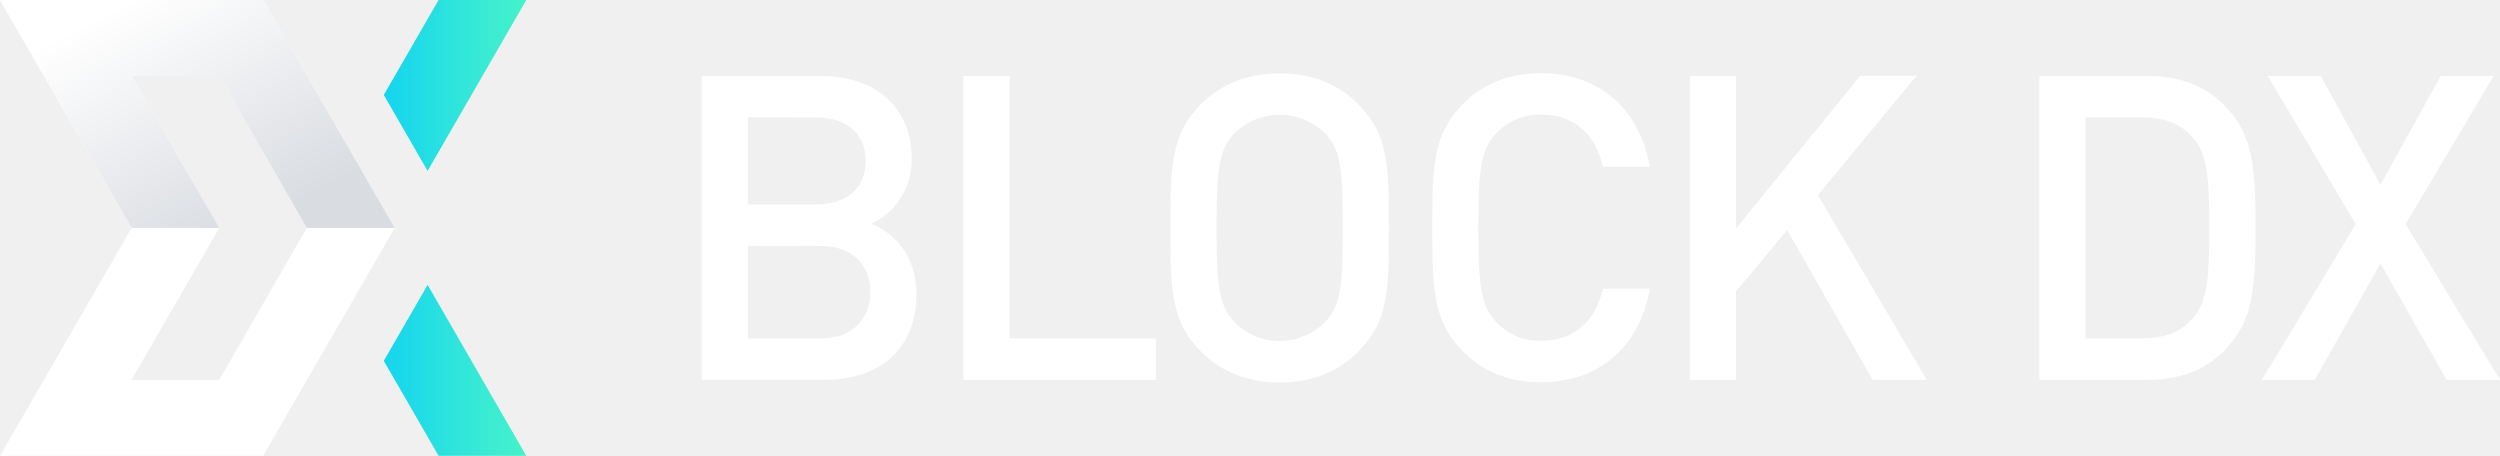
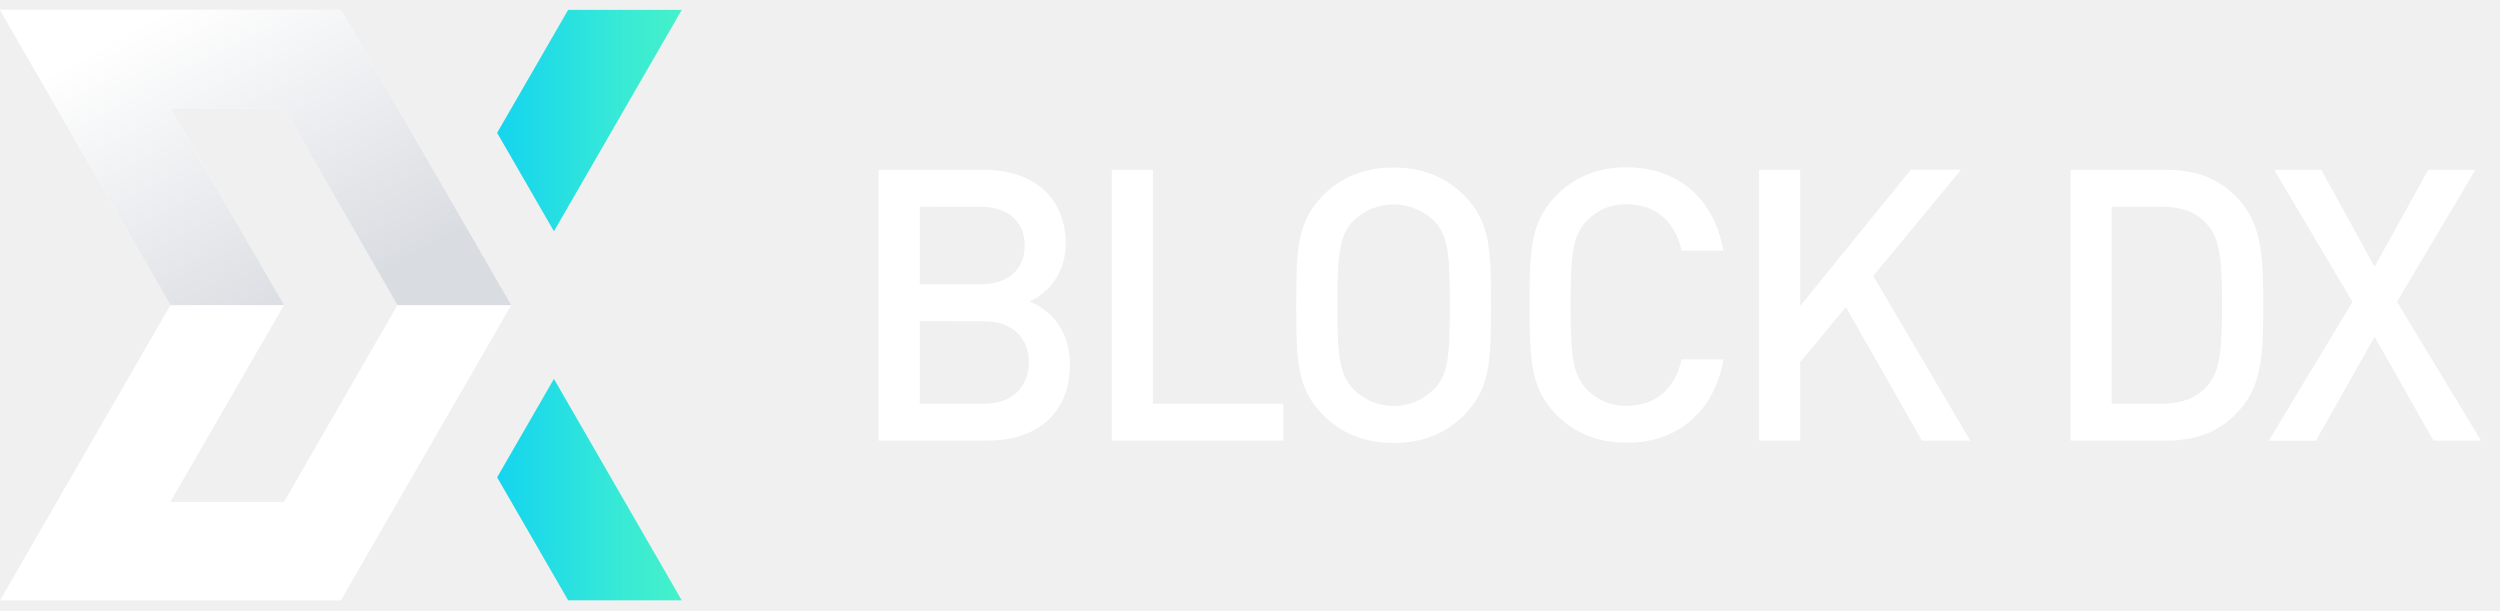
- <svg xmlns="http://www.w3.org/2000/svg" id="ART" viewBox="0 0 646.2 117.82">
+ <svg xmlns="http://www.w3.org/2000/svg" width="127" height="31" viewBox="0 0 127 31" fill="none">
+   <g clip-path="url(#clip0_2_492)">
+     <path d="M17.315 0.5H0L8.657 15.5L0 30.5H17.315L25.972 15.5L17.315 0.5ZM14.427 25.499H8.652L14.427 15.5L8.655 5.501H14.427L20.189 15.5L14.427 25.499Z" fill="white" />
+     <path d="M25.973 15.5L17.316 0.5H0.001L8.658 15.5H14.431L8.653 5.501H14.426L20.188 15.5H25.973Z" fill="url(#paint0_linear_2_492)" />
+     <path d="M25.255 6.749L28.863 0.5H34.635L28.14 11.749L25.255 6.749ZM25.255 24.249L28.863 30.497H34.633L28.14 19.248L25.255 24.249Z" fill="url(#paint1_linear_2_492)" />
+     <path d="M49.987 8.626C52.537 8.626 54.141 10.074 54.141 12.393C54.141 13.88 53.213 14.943 52.287 15.311C53.35 15.736 54.353 16.759 54.353 18.498C54.353 21.029 52.633 22.381 50.199 22.381H44.635V8.626H49.987ZM46.723 10.5V14.442H49.814C51.147 14.442 52.056 13.742 52.056 12.472C52.056 11.202 51.148 10.502 49.814 10.502L46.723 10.5ZM46.723 16.316V20.509H50.007C51.455 20.509 52.267 19.621 52.267 18.407C52.267 17.194 51.457 16.321 50.007 16.321L46.723 16.316Z" fill="white" />
+     <path d="M58.565 20.509H65.192V22.383H56.479V8.626H58.567L58.565 20.509Z" fill="white" />
+     <path d="M74.352 9.901C75.704 11.253 75.742 12.626 75.742 15.505C75.742 18.384 75.704 19.756 74.352 21.11C73.463 21.997 72.304 22.5 70.796 22.5C69.288 22.5 68.131 21.997 67.241 21.11C65.889 19.757 65.851 18.384 65.851 15.505C65.851 12.626 65.889 11.255 67.241 9.901C68.129 9.013 69.288 8.511 70.796 8.511C72.304 8.511 73.462 9.013 74.352 9.901ZM68.747 11.214C68.071 11.948 67.936 12.78 67.936 15.504C67.936 18.227 68.071 19.039 68.747 19.773C69.016 20.043 69.335 20.257 69.687 20.403C70.038 20.549 70.415 20.624 70.795 20.624C71.176 20.624 71.553 20.549 71.904 20.403C72.256 20.257 72.575 20.043 72.844 19.773C73.544 19.059 73.654 18.227 73.654 15.504C73.654 12.78 73.539 11.929 72.844 11.214C72.295 10.682 71.56 10.384 70.795 10.384C70.031 10.384 69.296 10.682 68.747 11.214Z" fill="white" />
+     <path d="M87.548 12.735H85.427C85.119 11.325 84.171 10.377 82.644 10.377C82.266 10.365 81.891 10.432 81.541 10.575C81.192 10.719 80.876 10.934 80.616 11.207C79.915 11.941 79.786 12.773 79.786 15.496C79.786 18.22 79.921 19.052 80.616 19.785C80.876 20.059 81.192 20.274 81.541 20.418C81.891 20.561 82.266 20.628 82.644 20.616C84.169 20.616 85.117 19.668 85.427 18.258H87.553C87.07 20.983 85.157 22.489 82.649 22.489C81.141 22.489 79.984 21.987 79.094 21.099C77.761 19.747 77.704 18.374 77.704 15.495C77.704 12.616 77.761 11.244 79.094 9.891C79.982 9.003 81.141 8.5 82.649 8.5C85.171 8.511 87.066 10.018 87.548 12.735Z" fill="white" />
+     <path d="M95.161 14.017L100.087 22.383H97.635L93.772 15.602L91.451 18.384V22.384H89.365V8.626H91.451V15.537L97.073 8.621H99.623L95.161 14.017Z" fill="white" />
+     <path d="M110.019 8.626C111.738 8.626 112.956 9.167 113.922 10.365C114.928 11.602 114.973 13.302 114.973 15.505C114.973 17.708 114.935 19.409 113.922 20.645C112.956 21.843 111.738 22.384 110.019 22.384H105.189V8.626H110.019ZM107.274 10.5V20.509H109.787C110.773 20.509 111.565 20.258 112.145 19.581C112.821 18.828 112.879 17.552 112.879 15.504C112.879 13.454 112.821 12.176 112.145 11.426C111.565 10.75 110.773 10.498 109.787 10.498L107.274 10.5Z" fill="white" />
+     <path d="M121.767 15.33L126.036 22.383H123.621L120.628 17.113L117.651 22.388H115.255L119.506 15.335L115.527 8.626H117.922L120.628 13.554L123.353 8.628H125.749L121.767 15.33Z" fill="white" />
+   </g>
  <defs>
-     <style>.cls-1{fill:#fff;}.cls-2{fill:url(#linear-gradient);}.cls-3{fill:url(#linear-gradient-2);}</style>
-     <linearGradient id="linear-gradient" x1="122.89" y1="117.08" x2="91.66" y2="58.04" gradientUnits="userSpaceOnUse">
-       <stop offset="0" stop-color="#d9dce1" />
-       <stop offset="1" stop-color="#fff" />
+     <linearGradient id="paint0_linear_2_492" x1="16.85" y1="15.312" x2="8.898" y2="0.278" gradientUnits="userSpaceOnUse">
+       <stop stop-color="#D9DCE1" />
+       <stop offset="1" stop-color="white" />
    </linearGradient>
-     <linearGradient id="linear-gradient-2" x1="142.25" y1="117.82" x2="198.22" y2="117.82" gradientUnits="userSpaceOnUse">
-       <stop offset="0" stop-color="#00c9ff" />
-       <stop offset="0.1" stop-color="#09cef8" />
-       <stop offset="0.7" stop-color="#39ead4" />
-       <stop offset="1" stop-color="#4bf5c6" />
+     <linearGradient id="paint1_linear_2_492" x1="21.782" y1="15.5" x2="36.033" y2="15.5" gradientUnits="userSpaceOnUse">
+       <stop stop-color="#00C9FF" />
+       <stop offset="0.1" stop-color="#09CEF8" />
+       <stop offset="0.7" stop-color="#39EAD4" />
+       <stop offset="1" stop-color="#4BF5C6" />
    </linearGradient>
+     <clipPath id="clip0_2_492">
+       <rect width="126.036" height="30" fill="white" transform="translate(0 0.5)" />
+     </clipPath>
  </defs>
-   <path class="cls-1" d="M124.71,58.91h-68l34,58.91-34,58.91h68l34-58.91Zm-11.34,98.18H90.69l22.68-39.27L90.7,78.55h22.67L136,117.82Z" transform="translate(-56.69 -58.91)" />
-   <path class="cls-2" d="M158.72,117.82l-34-58.91h-68l34,58.91h22.67L90.7,78.55h22.67L136,117.82Z" transform="translate(-56.69 -58.91)" />
-   <path class="cls-3" d="M155.89,83.45l14.17-24.54h22.67l-25.51,44.18Zm0,68.73,14.17,24.54h22.66l-25.5-44.18Z" transform="translate(-56.69 -58.91)" />
-   <path class="cls-1" d="M268.64,78.54c14.56,0,23.72,8.27,23.72,21.51,0,8.49-5.3,14.56-10.59,16.66,6.07,2.43,11.8,8.27,11.8,18.2,0,14.45-9.82,22.17-23.72,22.17H238.08V78.54ZM250,89.24v22.51h17.65c7.61,0,12.8-4,12.8-11.25s-5.18-11.25-12.8-11.25Zm0,33.21v23.94h18.75c8.27,0,12.91-5.07,12.91-12s-4.63-11.91-12.91-11.91Z" transform="translate(-56.69 -58.91)" />
-   <path class="cls-1" d="M317.62,146.39h37.84v10.7H305.71V78.54h11.92Z" transform="translate(-56.69 -58.91)" />
-   <path class="cls-1" d="M407.76,85.82c7.72,7.72,7.94,15.56,7.94,32s-.22,24.27-7.94,32c-5.07,5.07-11.69,7.94-20.3,7.94s-15.22-2.87-20.3-7.94c-7.72-7.72-7.94-15.56-7.94-32s.22-24.27,7.94-32c5.07-5.07,11.69-7.94,20.3-7.94S402.68,80.75,407.76,85.82Zm-32,7.5c-3.86,4.19-4.63,8.94-4.63,24.49s.77,20.19,4.63,24.38a16.51,16.51,0,0,0,23.39,0c4-4.08,4.63-8.83,4.63-24.38s-.66-20.41-4.63-24.49a16.79,16.79,0,0,0-23.39,0Z" transform="translate(-56.69 -58.91)" />
-   <path class="cls-1" d="M483.11,102H471c-1.76-8.05-7.17-13.46-15.89-13.46a15.29,15.29,0,0,0-11.58,4.74c-4,4.19-4.74,8.94-4.74,24.49s.77,20.3,4.74,24.49a15.29,15.29,0,0,0,11.58,4.74c8.71,0,14.12-5.41,15.89-13.46h12.14c-2.76,15.56-13.68,24.16-28,24.16-8.61,0-15.22-2.87-20.3-7.94-7.61-7.72-7.94-15.56-7.94-32s.33-24.27,7.94-32c5.07-5.07,11.69-7.94,20.3-7.94C469.54,77.88,480.36,86.49,483.11,102Z" transform="translate(-56.69 -58.91)" />
-   <path class="cls-1" d="M526.58,109.32l28.13,47.77h-14l-22.06-38.72L505.4,134.26v22.84H493.49V78.54H505.4V118l32.1-39.49h14.56Z" transform="translate(-56.69 -58.91)" />
-   <path class="cls-1" d="M611.42,78.54c9.82,0,16.77,3.09,22.29,9.93,5.74,7.06,6,16.77,6,29.35s-.22,22.29-6,29.35c-5.52,6.84-12.47,9.93-22.29,9.93H583.84V78.54Zm-15.67,10.7v57.15H610.1c5.63,0,10.15-1.43,13.46-5.3,3.86-4.3,4.19-11.58,4.19-23.28s-.33-19-4.19-23.28c-3.31-3.86-7.83-5.3-13.46-5.3Z" transform="translate(-56.69 -58.91)" />
-   <path class="cls-1" d="M678.5,116.82l24.38,40.27H689.09L672,127l-17,30.12H641.32l24.27-40.27L642.87,78.54h13.68L672,106.68l15.56-28.13h13.68Z" transform="translate(-56.69 -58.91)" />
</svg>
